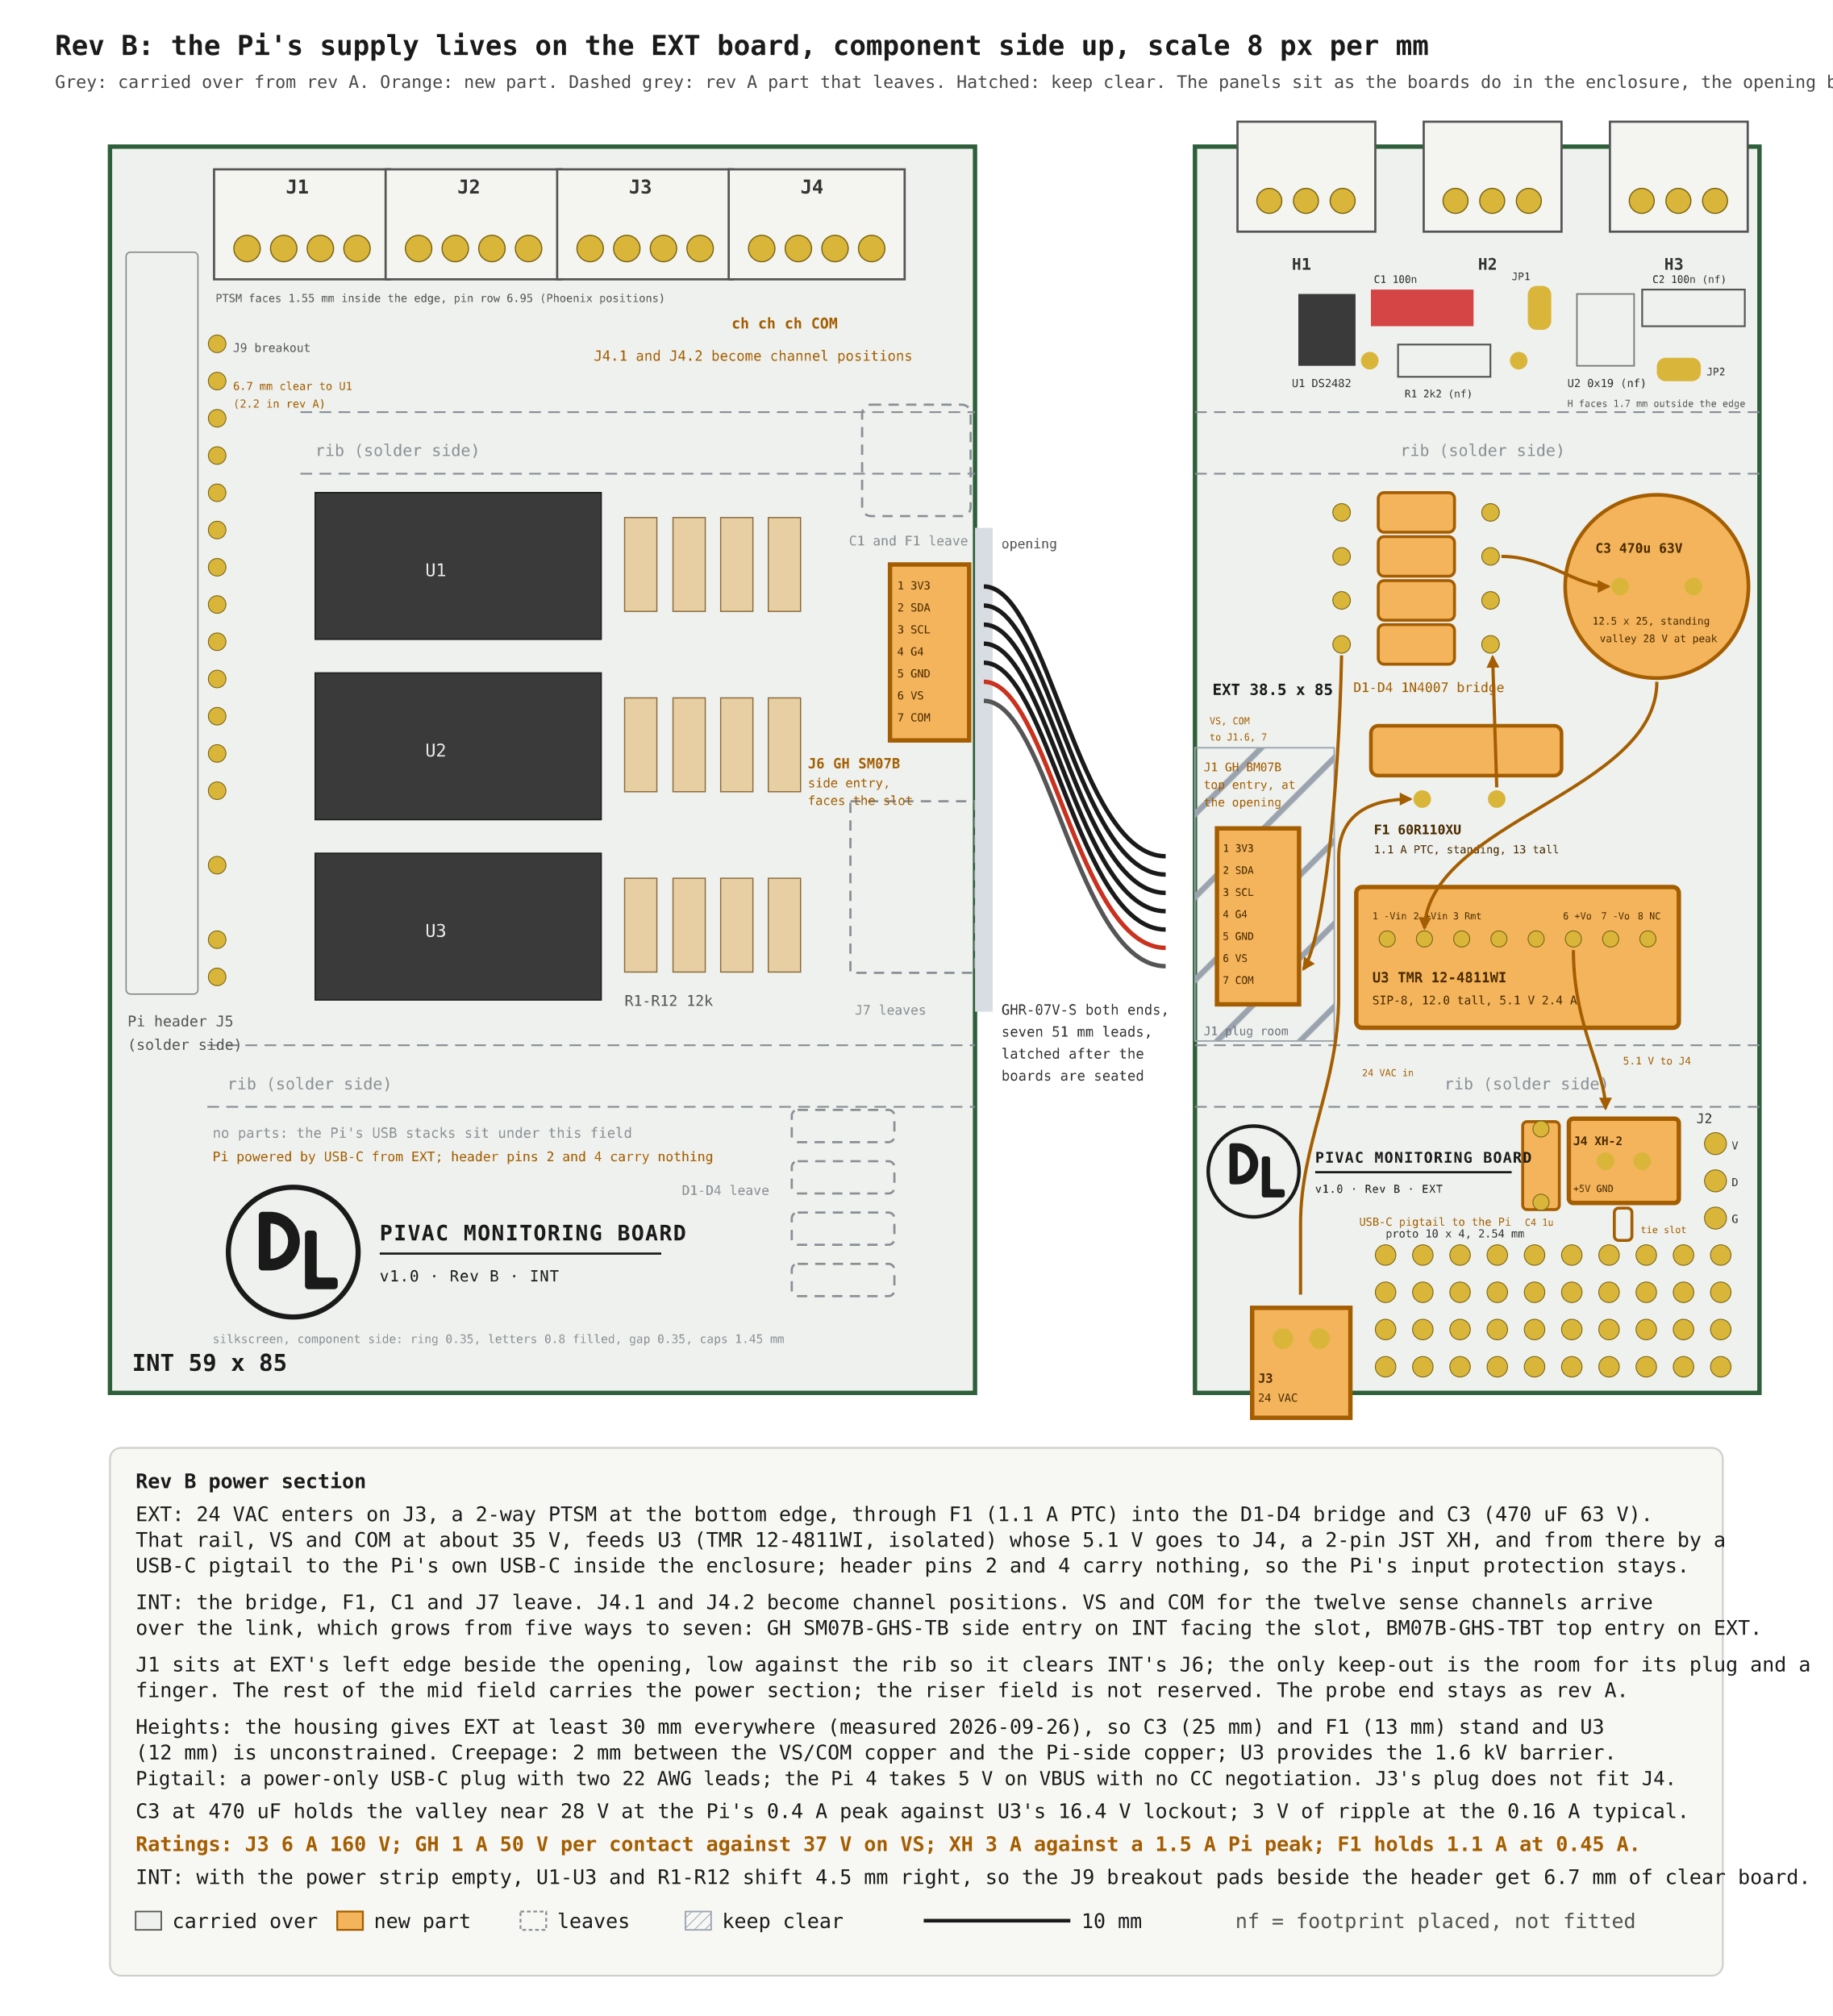
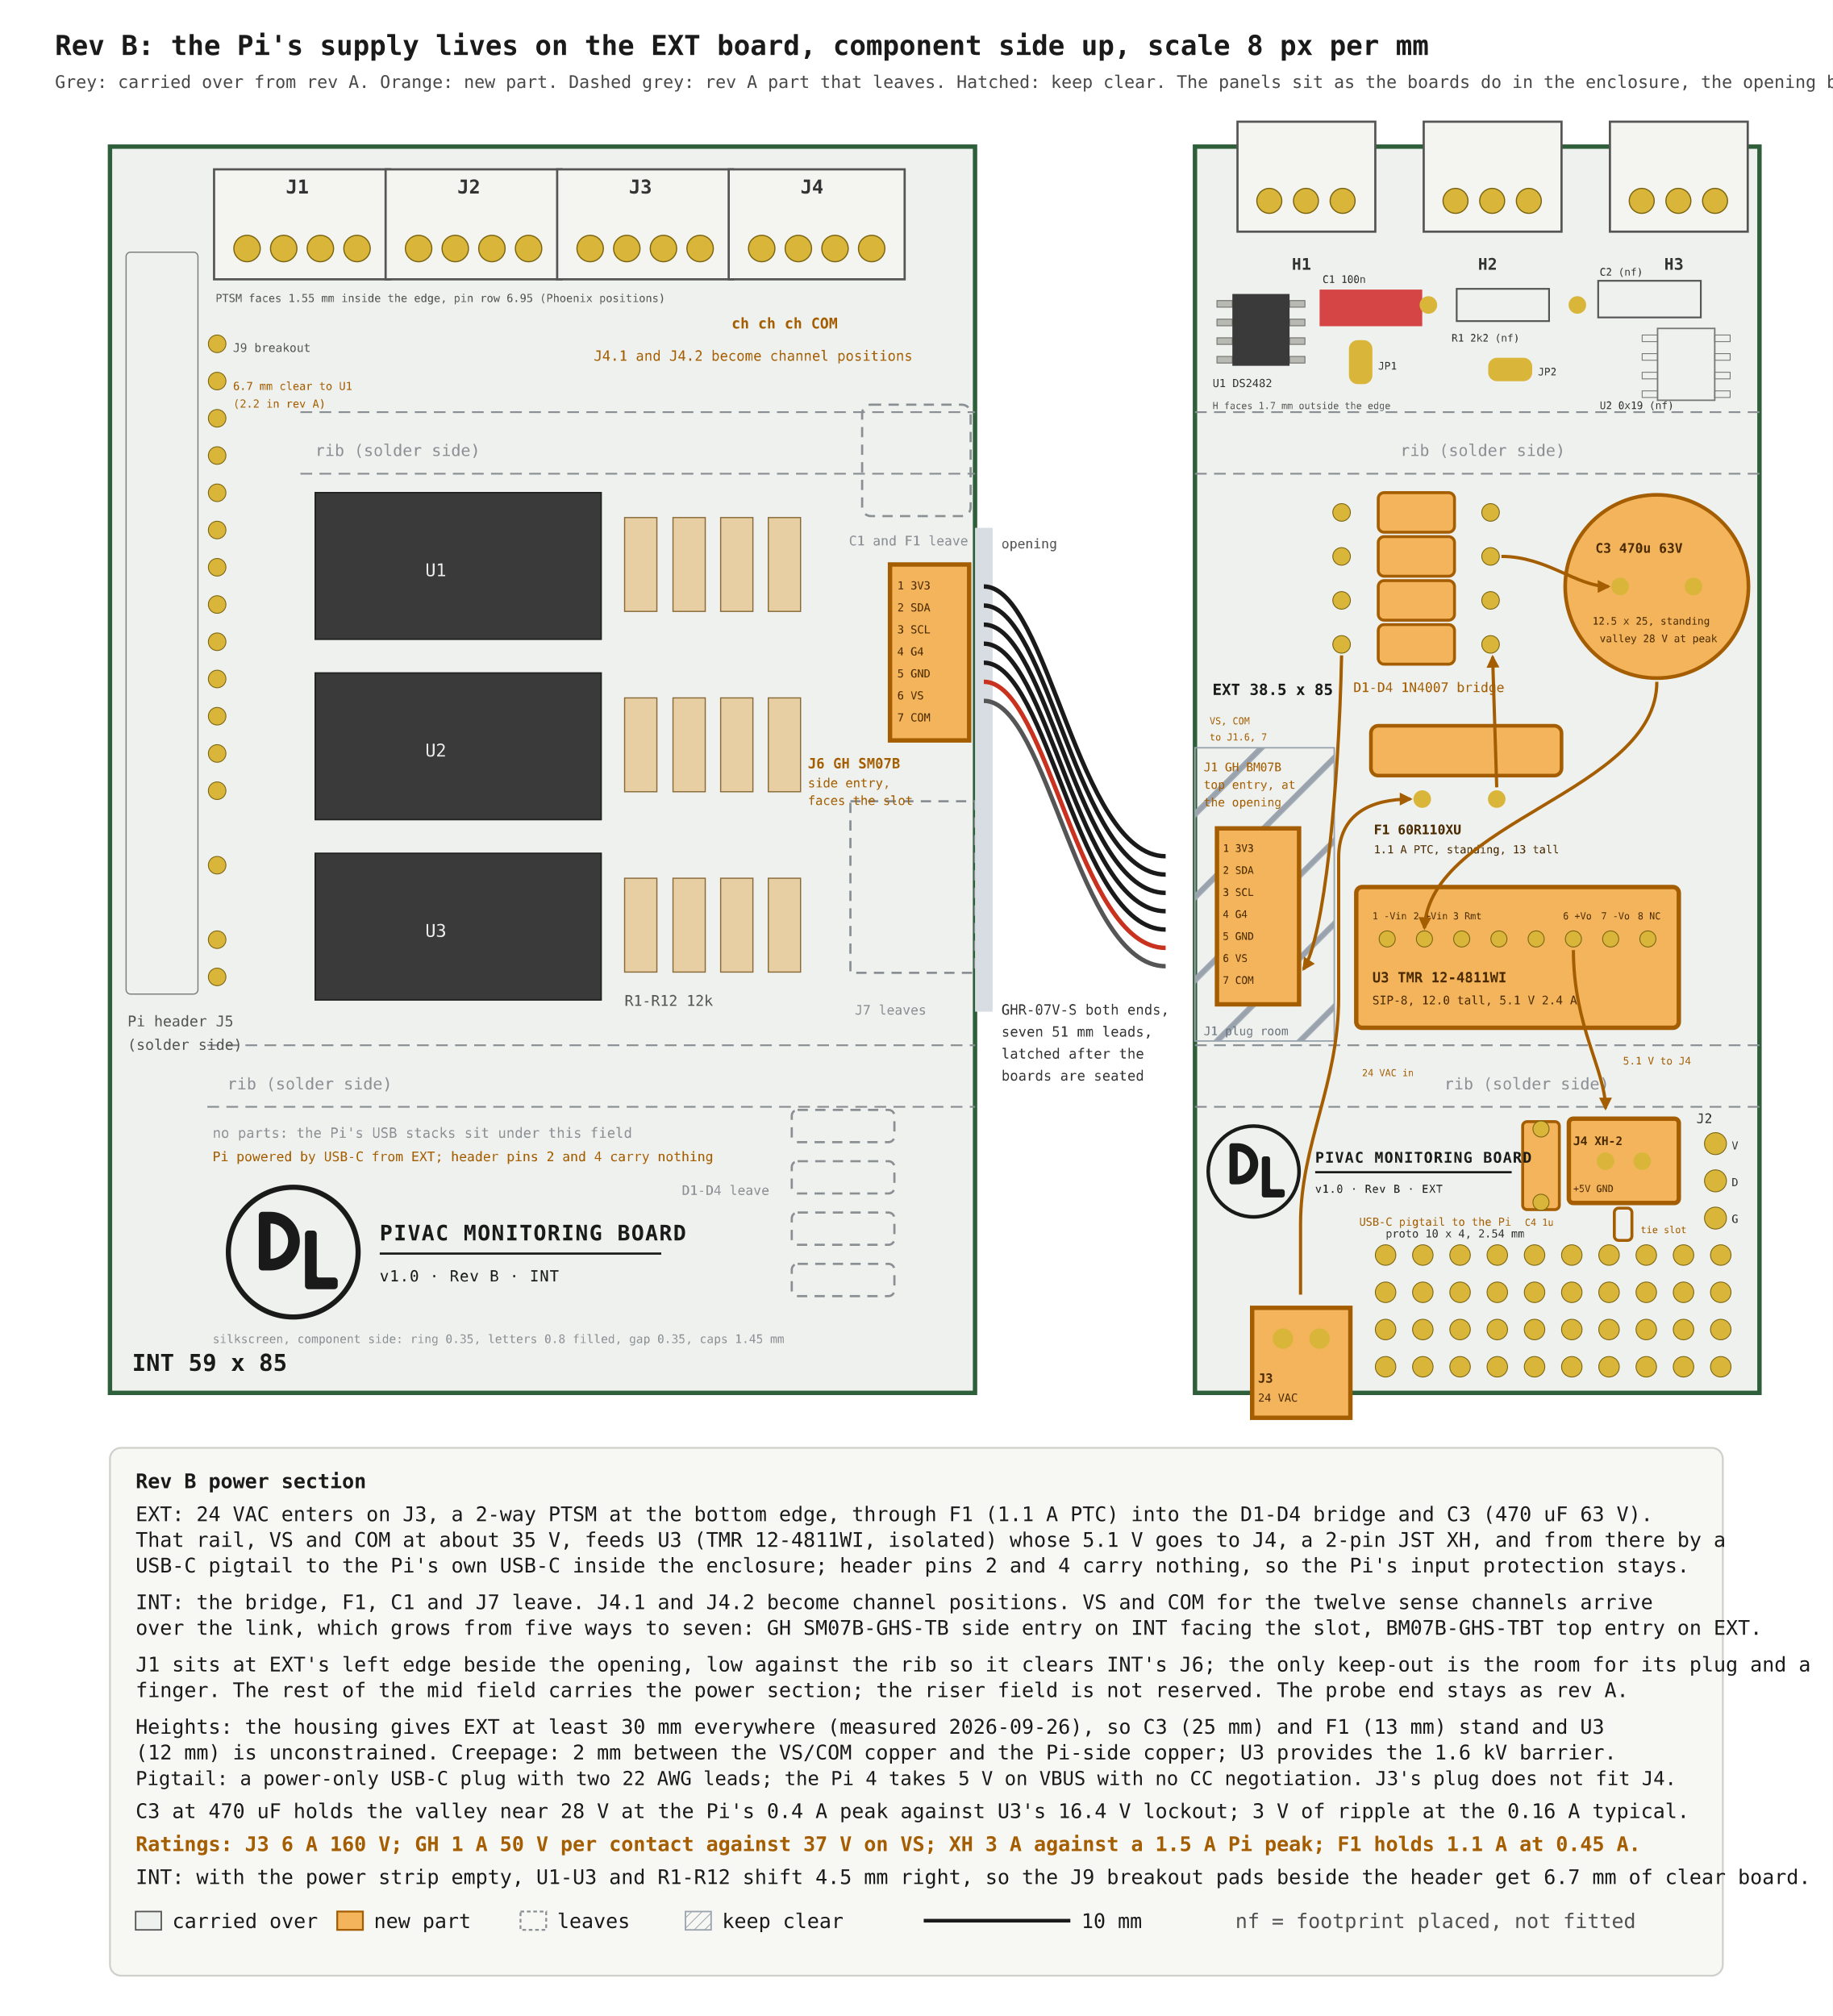
<svg xmlns="http://www.w3.org/2000/svg" viewBox="0 0 1000 1100" role="img" aria-label="Rev B component layout: the 24 VAC entry, rectifier, reservoir and TMR 12-4811WI converter on the EXT board's mid field with a USB-C pigtail to the Pi, a 7-way GH link at the opening carrying VS and COM to the INT board, and the INT board with its power section removed." style="max-width:100%;height:auto">
  <defs>
    <pattern id="hatch" width="4" height="4" patternUnits="userSpaceOnUse" patternTransform="rotate(45)">
      <line x1="0" y1="0" x2="0" y2="4" stroke="#9aa3ad" stroke-width="0.8" />
    </pattern>
    <marker id="arr" viewBox="0 0 6 6" refX="5" refY="3" markerWidth="4" markerHeight="4" orient="auto">
      <path d="M0,0 L6,3 L0,6 z" fill="#a45d00" />
    </marker>
  </defs>
  <rect x="0" y="0" width="1000" height="1100" fill="#ffffff" />
  <g font-family="IBM Plex Mono, ui-monospace, monospace" fill="#1a1a1a">
    <text x="30" y="30" font-size="15" font-weight="700">Rev B: the Pi's supply lives on the EXT board, component side up, scale 8 px per mm</text>
    <text x="30" y="48" font-size="9.5" opacity="0.8">Grey: carried over from rev A. Orange: new part. Dashed grey: rev A part that leaves. Hatched: keep clear. The panels sit as the boards do in the enclosure, the opening between them.</text>
    <g transform="translate(60,80) scale(8)">
      <rect x="0" y="0" width="59" height="85" fill="#eef1ee" stroke="#2f5f3a" stroke-width="0.3" />
      <text x="1.5" y="83.5" font-size="1.6" font-weight="700">INT 59 x 85</text>
      <g stroke="#8a8f94" stroke-width="0.12" stroke-dasharray="0.8 0.5" fill="none">
        <line x1="12.99" y1="18.11" x2="59" y2="18.11" />
        <line x1="12.99" y1="22.31" x2="59" y2="22.31" />
        <line x1="6.64" y1="61.29" x2="59" y2="61.29" />
        <line x1="6.64" y1="65.49" x2="59" y2="65.49" />
      </g>
      <text x="14" y="21.1" font-size="1.1" fill="#8a8f94">rib (solder side)</text>
      <text x="8" y="64.3" font-size="1.1" fill="#8a8f94">rib (solder side)</text>
      <rect x="1.1" y="7.2" width="4.9" height="50.6" rx="0.3" fill="none" stroke="#7c7c78" stroke-width="0.08" />
      <text x="1.2" y="60" font-size="1.0" fill="#555">Pi header J5</text>
      <text x="1.2" y="61.6" font-size="1.0" fill="#555">(solder side)</text>
      <g fill="#f4f4f1" stroke="#555" stroke-width="0.15">
        <rect x="7.1" y="1.55" width="12" height="7.5" />
        <rect x="18.8" y="1.55" width="12" height="7.5" />
        <rect x="30.5" y="1.55" width="12" height="7.5" />
        <rect x="42.2" y="1.55" width="12" height="7.5" />
      </g>
      <g fill="#d9b53a" stroke="#7a6410" stroke-width="0.08">
        <circle cx="9.35" cy="6.95" r="0.9" />
        <circle cx="11.85" cy="6.95" r="0.9" />
        <circle cx="14.35" cy="6.95" r="0.9" />
        <circle cx="16.85" cy="6.95" r="0.9" />
        <circle cx="21.05" cy="6.95" r="0.9" />
        <circle cx="23.55" cy="6.95" r="0.9" />
        <circle cx="26.05" cy="6.95" r="0.9" />
        <circle cx="28.55" cy="6.95" r="0.9" />
        <circle cx="32.75" cy="6.95" r="0.9" />
        <circle cx="35.25" cy="6.95" r="0.9" />
        <circle cx="37.75" cy="6.95" r="0.9" />
        <circle cx="40.25" cy="6.95" r="0.9" />
        <circle cx="44.45" cy="6.95" r="0.9" />
        <circle cx="46.95" cy="6.95" r="0.9" />
        <circle cx="49.45" cy="6.95" r="0.9" />
        <circle cx="51.95" cy="6.95" r="0.9" />
      </g>
      <g font-size="1.3" font-weight="700" fill="#333">
        <text x="12" y="3.2">J1</text>
        <text x="23.7" y="3.2">J2</text>
        <text x="35.4" y="3.2">J3</text>
        <text x="47.1" y="3.2">J4</text>
      </g>
      <text x="42.4" y="12.4" font-size="1.0" font-weight="700" fill="#a45d00">ch  ch  ch  COM</text>
      <text x="7.2" y="10.6" font-size="0.75" fill="#555">PTSM faces 1.55 mm inside the edge, pin row 6.95 (Phoenix positions)</text>
      <text x="33" y="14.6" font-size="0.95" fill="#a45d00">J4.1 and J4.2 become channel positions</text>
      <g fill="#d9b53a" stroke="#7a6410" stroke-width="0.06">
        <circle cx="7.31" cy="13.45" r="0.6" />
        <circle cx="7.31" cy="15.99" r="0.6" />
        <circle cx="7.31" cy="18.53" r="0.6" />
        <circle cx="7.31" cy="21.07" r="0.6" />
        <circle cx="7.31" cy="23.61" r="0.6" />
        <circle cx="7.31" cy="26.15" r="0.6" />
        <circle cx="7.31" cy="28.69" r="0.6" />
        <circle cx="7.31" cy="31.23" r="0.6" />
        <circle cx="7.31" cy="33.77" r="0.6" />
        <circle cx="7.31" cy="36.31" r="0.6" />
        <circle cx="7.31" cy="38.85" r="0.6" />
        <circle cx="7.31" cy="41.39" r="0.6" />
        <circle cx="7.31" cy="43.93" r="0.6" />
        <circle cx="7.31" cy="49.01" r="0.6" />
        <circle cx="7.31" cy="54.09" r="0.6" />
        <circle cx="7.31" cy="56.63" r="0.6" />
      </g>
      <text x="8.4" y="14" font-size="0.8" fill="#555">J9 breakout</text>
      <text x="8.4" y="16.6" font-size="0.75" fill="#a45d00">6.7 mm clear to U1</text>
      <text x="8.4" y="17.8" font-size="0.75" fill="#a45d00">(2.2 in rev A)</text>
      <g fill="#3a3a3a" stroke="#222" stroke-width="0.1">
        <rect x="14" y="23.6" width="19.5" height="10" />
        <rect x="14" y="35.9" width="19.5" height="10" />
        <rect x="14" y="48.2" width="19.5" height="10" />
      </g>
      <g font-size="1.2" fill="#eee">
        <text x="21.5" y="29.3">U1</text>
        <text x="21.5" y="41.6">U2</text>
        <text x="21.5" y="53.9">U3</text>
      </g>
      <g fill="#e7cfa3" stroke="#8a6a3a" stroke-width="0.08">
        <rect x="35.1" y="25.3" width="2.2" height="6.4" />
        <rect x="38.4" y="25.3" width="2.2" height="6.4" />
        <rect x="41.65" y="25.3" width="2.2" height="6.4" />
        <rect x="44.9" y="25.3" width="2.2" height="6.4" />
        <rect x="35.1" y="37.6" width="2.2" height="6.4" />
        <rect x="38.4" y="37.6" width="2.2" height="6.4" />
        <rect x="41.65" y="37.6" width="2.2" height="6.4" />
        <rect x="44.9" y="37.6" width="2.2" height="6.4" />
        <rect x="35.1" y="49.9" width="2.2" height="6.4" />
        <rect x="38.4" y="49.9" width="2.2" height="6.4" />
        <rect x="41.65" y="49.9" width="2.2" height="6.4" />
        <rect x="44.9" y="49.9" width="2.2" height="6.4" />
      </g>
      <text x="35.1" y="58.6" font-size="1.0" fill="#555">R1-R12 12k</text>
      <g fill="none" stroke="#8a8f94" stroke-width="0.15" stroke-dasharray="0.7 0.5">
        <rect x="51.3" y="17.6" width="7.4" height="7.6" rx="0.6" />
        <rect x="46.5" y="65.7" width="7" height="2.2" rx="0.4" />
        <rect x="46.5" y="69.2" width="7" height="2.2" rx="0.4" />
        <rect x="46.5" y="72.7" width="7" height="2.2" rx="0.4" />
        <rect x="46.5" y="76.2" width="7" height="2.2" rx="0.4" />
        <rect x="50.5" y="44.65" width="8.5" height="11.7" />
      </g>
      <g font-size="0.9" fill="#8a8f94">
        <text x="50.4" y="27.2">C1 and F1 leave</text>
        <text x="39" y="71.5">D1-D4 leave</text>
        <text x="50.8" y="59.2">J7 leaves</text>
      </g>
      <rect x="59" y="26" width="1.2" height="33" fill="#d8dde3" />
      <rect x="53.2" y="28.5" width="5.4" height="12" fill="#f3b45c" stroke="#a45d00" stroke-width="0.3" />
      <g fill="#4a2a00" font-size="0.75">
        <text x="53.7" y="30.2">1 3V3</text>
        <text x="53.7" y="31.7">2 SDA</text>
        <text x="53.7" y="33.2">3 SCL</text>
        <text x="53.7" y="34.7">4 G4</text>
        <text x="53.7" y="36.2">5 GND</text>
        <text x="53.7" y="37.7">6 VS</text>
        <text x="53.7" y="39.2">7 COM</text>
      </g>
      <text x="47.6" y="42.4" font-size="0.95" font-weight="700" fill="#a45d00">J6 GH SM07B</text>
      <text x="47.6" y="43.7" font-size="0.85" fill="#a45d00">side entry,</text>
      <text x="47.6" y="44.9" font-size="0.85" fill="#a45d00">faces the slot</text>
      <text x="7" y="67.6" font-size="0.95" fill="#8a8f94">no parts: the Pi's USB stacks sit under this field</text>
      <text x="7" y="69.2" font-size="0.9" fill="#a45d00">Pi powered by USB-C from EXT; header pins 2 and 4 carry nothing</text>
      <g transform="translate(12.5,75.4)">
        <circle cx="0" cy="0" r="4.425" fill="none" stroke="#1a1a1a" stroke-width="0.35" />
        <path d="M -2.35 1.01 L -2.35 -2.51 A 0.24 0.24 0 0 1 -2.11 -2.75 L -1.55 -2.75 A 2 2 0 0 1 -1.55 1.25 L -2.11 1.25 A 0.24 0.24 0 0 1 -2.35 1.01 Z M -1.55 -1.95 L -1.55 0.45 A 1.2 1.2 0 0 0 -1.55 -1.95 Z" fill="#1a1a1a" fill-rule="nonzero" />
        <path d="M 0.8 -1.23 A 0.24 0.24 0 0 1 1.04 -1.47 L 1.36 -1.47 A 0.24 0.24 0 0 1 1.6 -1.23 L 1.6 1.59 A 0.14 0.14 0 0 0 1.74 1.73 L 2.793 1.73 A 0.24 0.24 0 0 1 3.033 1.97 L 3.033 2.29 A 0.24 0.24 0 0 1 2.793 2.53 L 1.04 2.53 A 0.24 0.24 0 0 1 0.8 2.29 Z" fill="#1a1a1a" />
      </g>
      <text x="18.4" y="74.6" font-size="1.45" font-weight="700" letter-spacing="0.08">PIVAC MONITORING BOARD</text>
      <line x1="18.4" y1="75.5" x2="37.6" y2="75.5" stroke="#1a1a1a" stroke-width="0.15" />
      <text x="18.4" y="77.4" font-size="1.05" letter-spacing="0.05">v1.0  ·  Rev B  ·  INT</text>
      <text x="7" y="81.6" font-size="0.8" fill="#8a8f94">silkscreen, component side: ring 0.35, letters 0.8 filled, gap 0.35, caps 1.45 mm</text>
    </g>
    <g transform="translate(60,80) scale(8)">
      <g stroke-width="0.3" fill="none" stroke="#1a1a1a">
        <path d="M 59.6 30 C 64 30, 66 48.4, 72 48.4" />
        <path d="M 59.6 31.3 C 64 31.3, 66 49.65, 72 49.65" />
        <path d="M 59.6 32.6 C 64 32.6, 66 50.9, 72 50.9" />
        <path d="M 59.6 33.9 C 64 33.9, 66 52.15, 72 52.15" />
        <path d="M 59.6 35.2 C 64 35.2, 66 53.4, 72 53.4" />
      </g>
      <g stroke-width="0.3" fill="none">
        <path d="M 59.6 36.5 C 64 36.5, 66 54.65, 72 54.65" stroke="#c8321e" />
        <path d="M 59.6 37.8 C 64 37.8, 66 55.9, 72 55.9" stroke="#555" />
      </g>
      <text x="60.8" y="59.2" font-size="0.95" fill="#333">GHR-07V-S both ends,</text>
      <text x="60.8" y="60.7" font-size="0.95" fill="#333">seven 51 mm leads,</text>
      <text x="60.8" y="62.2" font-size="0.95" fill="#333">latched after the</text>
      <text x="60.8" y="63.7" font-size="0.95" fill="#333">boards are seated</text>
      <text x="60.8" y="27.4" font-size="0.9" fill="#555">opening</text>
    </g>
    <g transform="translate(652,80) scale(8)">
      <rect x="0" y="0" width="38.5" height="85" fill="#eef1ee" stroke="#2f5f3a" stroke-width="0.3" />
      <text x="1.2" y="37.4" font-size="1.05" font-weight="700">EXT 38.5 x 85</text>
      <g stroke="#8a8f94" stroke-width="0.12" stroke-dasharray="0.8 0.5" fill="none">
        <line x1="0" y1="18.11" x2="38.5" y2="18.11" />
        <line x1="0" y1="22.31" x2="38.5" y2="22.31" />
        <line x1="0" y1="61.29" x2="38.5" y2="61.29" />
        <line x1="0" y1="65.49" x2="38.5" y2="65.49" />
      </g>
      <text x="14" y="21.1" font-size="1.1" fill="#8a8f94">rib (solder side)</text>
      <text x="17" y="64.3" font-size="1.1" fill="#8a8f94">rib (solder side)</text>
      <rect x="0" y="41" width="9.5" height="20" fill="url(#hatch)" stroke="#9aa3ad" stroke-width="0.1" />
      <text x="0.6" y="60.6" font-size="0.8" fill="#6b737c">J1 plug room</text>
      <g fill="#f4f4f1" stroke="#555" stroke-width="0.15">
        <rect x="2.9" y="-1.7" width="9.4" height="7.5" />
        <rect x="15.6" y="-1.7" width="9.4" height="7.5" />
        <rect x="28.3" y="-1.7" width="9.4" height="7.5" />
      </g>
      <g fill="#d9b53a" stroke="#7a6410" stroke-width="0.08">
        <circle cx="5.07" cy="3.7" r="0.85" />
        <circle cx="7.57" cy="3.7" r="0.85" />
        <circle cx="10.07" cy="3.7" r="0.85" />
        <circle cx="17.77" cy="3.7" r="0.85" />
        <circle cx="20.27" cy="3.7" r="0.85" />
        <circle cx="22.77" cy="3.7" r="0.85" />
        <circle cx="30.47" cy="3.7" r="0.85" />
        <circle cx="32.97" cy="3.7" r="0.85" />
        <circle cx="35.47" cy="3.7" r="0.85" />
      </g>
      <g font-size="1.1" font-weight="700" fill="#333">
        <text x="6.6" y="8.4">H1</text>
        <text x="19.3" y="8.4">H2</text>
        <text x="32" y="8.4">H3</text>
      </g>
-       <text x="25.4" y="17.75" font-size="0.65" fill="#555">H faces 1.7 mm outside the edge</text>
-       <rect x="7.05" y="10.05" width="3.9" height="4.9" fill="#3a3a3a" />
-       <text x="6.6" y="16.4" font-size="0.75" fill="#333">U1 DS2482</text>
-       <rect x="12" y="9.75" width="7" height="2.5" fill="#d64545" />
-       <text x="12.2" y="9.3" font-size="0.7" fill="#333">C1 100n</text>
-       <rect x="13.85" y="13.5" width="6.3" height="2.2" fill="none" stroke="#555" stroke-width="0.12" />
-       <circle cx="11.92" cy="14.6" r="0.6" fill="#d9b53a" />
-       <circle cx="22.08" cy="14.6" r="0.6" fill="#d9b53a" />
-       <text x="14.3" y="17.1" font-size="0.7" fill="#333">R1 2k2 (nf)</text>
-       <rect x="22.7" y="9.5" width="1.6" height="3" rx="0.6" fill="#d9b53a" />
-       <text x="21.6" y="9.1" font-size="0.7" fill="#333">JP1</text>
-       <rect x="26.05" y="10.05" width="3.9" height="4.9" fill="none" stroke="#777" stroke-width="0.1" />
-       <text x="25.4" y="16.4" font-size="0.75" fill="#333">U2 0x19 (nf)</text>
-       <rect x="30.5" y="9.75" width="7" height="2.5" fill="none" stroke="#555" stroke-width="0.12" />
-       <text x="31.2" y="9.3" font-size="0.7" fill="#333">C2 100n (nf)</text>
-       <rect x="31.5" y="14.4" width="3" height="1.6" rx="0.6" fill="#d9b53a" />
-       <text x="34.9" y="15.6" font-size="0.7" fill="#333">JP2</text>
+       <text x="1.2" y="17.9" font-size="0.65" fill="#555">H faces 1.7 mm outside the edge</text>
+       <g fill="#b9b9b3" stroke="#6f6f6a" stroke-width="0.06">
+         <rect x="1.5" y="10.5" width="1.05" height="0.45" />
+         <rect x="1.5" y="11.77" width="1.05" height="0.45" />
+         <rect x="1.5" y="13.04" width="1.05" height="0.45" />
+         <rect x="1.5" y="14.31" width="1.05" height="0.45" />
+         <rect x="6.45" y="10.5" width="1.05" height="0.45" />
+         <rect x="6.45" y="11.77" width="1.05" height="0.45" />
+         <rect x="6.45" y="13.04" width="1.05" height="0.45" />
+         <rect x="6.45" y="14.31" width="1.05" height="0.45" />
+       </g>
+       <rect x="2.55" y="10.05" width="3.9" height="4.9" fill="#3a3a3a" />
+       <text x="1.2" y="16.4" font-size="0.75" fill="#333">U1 DS2482</text>
+       <rect x="8.5" y="9.75" width="7" height="2.5" fill="#d64545" />
+       <text x="8.7" y="9.3" font-size="0.7" fill="#333">C1 100n</text>
+       <rect x="10.5" y="13.2" width="1.6" height="3" rx="0.6" fill="#d9b53a" />
+       <text x="12.5" y="15.2" font-size="0.7" fill="#333">JP1</text>
+       <rect x="17.85" y="9.7" width="6.3" height="2.2" fill="none" stroke="#555" stroke-width="0.12" />
+       <circle cx="15.92" cy="10.8" r="0.6" fill="#d9b53a" />
+       <circle cx="26.08" cy="10.8" r="0.6" fill="#d9b53a" />
+       <text x="17.5" y="13.3" font-size="0.7" fill="#333">R1 2k2 (nf)</text>
+       <rect x="20" y="14.4" width="3" height="1.6" rx="0.6" fill="#d9b53a" />
+       <text x="23.4" y="15.6" font-size="0.7" fill="#333">JP2</text>
+       <rect x="27.5" y="9.15" width="7" height="2.5" fill="none" stroke="#555" stroke-width="0.12" />
+       <text x="27.6" y="8.8" font-size="0.7" fill="#333">C2 (nf)</text>
+       <g fill="none" stroke="#777" stroke-width="0.06">
+         <rect x="30.5" y="12.85" width="1.05" height="0.45" />
+         <rect x="30.5" y="14.12" width="1.05" height="0.45" />
+         <rect x="30.5" y="15.39" width="1.05" height="0.45" />
+         <rect x="30.5" y="16.66" width="1.05" height="0.45" />
+         <rect x="35.45" y="12.85" width="1.05" height="0.45" />
+         <rect x="35.45" y="14.12" width="1.05" height="0.45" />
+         <rect x="35.45" y="15.39" width="1.05" height="0.45" />
+         <rect x="35.45" y="16.66" width="1.05" height="0.45" />
+       </g>
+       <rect x="31.55" y="12.4" width="3.9" height="4.9" fill="none" stroke="#777" stroke-width="0.1" />
+       <text x="27.6" y="17.9" font-size="0.7" fill="#333">U2 0x19 (nf)</text>
      <rect x="1.5" y="46.5" width="5.6" height="12" fill="#f3b45c" stroke="#a45d00" stroke-width="0.3" />
      <g fill="#4a2a00" font-size="0.7">
        <text x="1.9" y="48.1">1 3V3</text>
        <text x="1.9" y="49.6">2 SDA</text>
        <text x="1.9" y="51.1">3 SCL</text>
        <text x="1.9" y="52.6">4 G4</text>
        <text x="1.9" y="54.1">5 GND</text>
        <text x="1.9" y="55.6">6 VS</text>
        <text x="1.9" y="57.1">7 COM</text>
      </g>
      <text x="0.6" y="42.6" font-size="0.8" fill="#a45d00">J1 GH BM07B</text>
      <text x="0.6" y="43.8" font-size="0.8" fill="#a45d00">top entry, at</text>
      <text x="0.6" y="45" font-size="0.8" fill="#a45d00">the opening</text>
      <g fill="#f3b45c" stroke="#a45d00" stroke-width="0.2">
        <rect x="12.5" y="23.6" width="5.2" height="2.7" rx="0.4" />
        <rect x="12.5" y="26.6" width="5.2" height="2.7" rx="0.4" />
        <rect x="12.5" y="29.6" width="5.2" height="2.7" rx="0.4" />
        <rect x="12.5" y="32.6" width="5.2" height="2.7" rx="0.4" />
      </g>
      <g fill="#d9b53a" stroke="#7a6410" stroke-width="0.06">
        <circle cx="10" cy="24.95" r="0.6" />
        <circle cx="20.16" cy="24.95" r="0.6" />
        <circle cx="10" cy="27.95" r="0.6" />
        <circle cx="20.16" cy="27.95" r="0.6" />
        <circle cx="10" cy="30.95" r="0.6" />
        <circle cx="20.16" cy="30.95" r="0.6" />
        <circle cx="10" cy="33.95" r="0.6" />
        <circle cx="20.16" cy="33.95" r="0.6" />
      </g>
      <text x="10.8" y="37.2" font-size="0.9" fill="#a45d00">D1-D4 1N4007 bridge</text>
      <circle cx="31.5" cy="30" r="6.25" fill="#f3b45c" stroke="#a45d00" stroke-width="0.25" />
      <circle cx="29" cy="30" r="0.6" fill="#d9b53a" />
      <circle cx="34" cy="30" r="0.6" fill="#d9b53a" />
      <text x="27.3" y="27.7" font-size="0.9" font-weight="700" fill="#4a2a00">C3 470u 63V</text>
      <text x="27.1" y="32.6" font-size="0.7" fill="#4a2a00">12.5 x 25, standing</text>
      <text x="27.6" y="33.8" font-size="0.7" fill="#4a2a00">valley 28 V at peak</text>
      <rect x="12" y="39.5" width="13" height="3.4" rx="0.5" fill="#f3b45c" stroke="#a45d00" stroke-width="0.25" />
      <circle cx="15.5" cy="44.5" r="0.6" fill="#d9b53a" />
      <circle cx="20.58" cy="44.5" r="0.6" fill="#d9b53a" />
      <text x="12.2" y="46.9" font-size="0.9" font-weight="700" fill="#4a2a00">F1 60R110XU</text>
      <text x="12.2" y="48.2" font-size="0.75" fill="#4a2a00">1.1 A PTC, standing, 13 tall</text>
      <rect x="11" y="50.5" width="22" height="9.6" rx="0.4" fill="#f3b45c" stroke="#a45d00" stroke-width="0.3" />
      <g fill="#d9b53a" stroke="#7a6410" stroke-width="0.06">
        <circle cx="13.11" cy="54.04" r="0.55" />
        <circle cx="15.65" cy="54.04" r="0.55" />
        <circle cx="18.19" cy="54.04" r="0.55" />
        <circle cx="20.73" cy="54.04" r="0.55" />
        <circle cx="23.27" cy="54.04" r="0.55" />
        <circle cx="25.81" cy="54.04" r="0.55" />
        <circle cx="28.35" cy="54.04" r="0.55" />
        <circle cx="30.89" cy="54.04" r="0.55" />
      </g>
      <g fill="#4a2a00" font-size="0.65">
        <text x="12.1" y="52.7">1 -Vin</text>
        <text x="14.9" y="52.7">2 +Vin</text>
        <text x="17.6" y="52.7">3 Rmt</text>
        <text x="25.1" y="52.7">6 +Vo</text>
        <text x="27.7" y="52.7">7 -Vo</text>
        <text x="30.2" y="52.7">8 NC</text>
      </g>
      <text x="12.1" y="57" font-size="0.95" font-weight="700" fill="#4a2a00">U3 TMR 12-4811WI</text>
      <text x="12.1" y="58.5" font-size="0.8" fill="#4a2a00">SIP-8, 12.0 tall, 5.1 V 2.4 A</text>
      <rect x="25.5" y="66.3" width="7.5" height="5.75" rx="0.3" fill="#f3b45c" stroke="#a45d00" stroke-width="0.3" />
      <circle cx="28" cy="69.2" r="0.6" fill="#d9b53a" />
      <circle cx="30.5" cy="69.2" r="0.6" fill="#d9b53a" />
      <text x="25.8" y="68.1" font-size="0.8" font-weight="700" fill="#4a2a00">J4 XH-2</text>
      <text x="25.8" y="71.3" font-size="0.65" fill="#4a2a00">+5V  GND</text>
      <rect x="22.35" y="66.5" width="2.5" height="6" rx="0.3" fill="#f3b45c" stroke="#a45d00" stroke-width="0.2" />
      <circle cx="23.6" cy="67" r="0.55" fill="#d9b53a" stroke="#7a6410" stroke-width="0.06" />
      <circle cx="23.6" cy="72" r="0.55" fill="#d9b53a" stroke="#7a6410" stroke-width="0.06" />
      <text x="22.5" y="73.6" font-size="0.65" fill="#a45d00">C4 1u</text>
      <rect x="28.6" y="72.4" width="1.2" height="2.2" rx="0.3" fill="none" stroke="#a45d00" stroke-width="0.2" />
      <text x="30.4" y="74.1" font-size="0.65" fill="#a45d00">tie slot</text>
      <text x="11.2" y="73.6" font-size="0.75" fill="#a45d00">USB-C pigtail to the Pi</text>
      <g fill="#d9b53a" stroke="#7a6410" stroke-width="0.06">
        <circle cx="35.5" cy="68" r="0.75" />
        <circle cx="35.5" cy="70.54" r="0.75" />
        <circle cx="35.5" cy="73.08" r="0.75" />
      </g>
      <text x="34.2" y="66.6" font-size="0.9" fill="#333">J2</text>
      <text x="36.6" y="68.4" font-size="0.75" fill="#333">V</text>
      <text x="36.6" y="70.9" font-size="0.75" fill="#333">D</text>
      <text x="36.6" y="73.4" font-size="0.75" fill="#333">G</text>
      <g transform="translate(4.0,69.9) scale(0.7)">
        <circle cx="0" cy="0" r="4.425" fill="none" stroke="#1a1a1a" stroke-width="0.35" />
        <path d="M -2.35 1.01 L -2.35 -2.51 A 0.24 0.24 0 0 1 -2.11 -2.75 L -1.55 -2.75 A 2 2 0 0 1 -1.55 1.25 L -2.11 1.25 A 0.24 0.24 0 0 1 -2.35 1.01 Z M -1.55 -1.95 L -1.55 0.45 A 1.2 1.2 0 0 0 -1.55 -1.95 Z" fill="#1a1a1a" fill-rule="nonzero" />
        <path d="M 0.8 -1.23 A 0.24 0.24 0 0 1 1.04 -1.47 L 1.36 -1.47 A 0.24 0.24 0 0 1 1.6 -1.23 L 1.6 1.59 A 0.14 0.14 0 0 0 1.74 1.73 L 2.793 1.73 A 0.24 0.24 0 0 1 3.033 1.97 L 3.033 2.29 A 0.24 0.24 0 0 1 2.793 2.53 L 1.04 2.53 A 0.24 0.24 0 0 1 0.8 2.29 Z" fill="#1a1a1a" />
      </g>
      <text x="8.2" y="69.3" font-size="1.02" font-weight="700" letter-spacing="0.06">PIVAC MONITORING BOARD</text>
      <line x1="8.2" y1="69.95" x2="21.6" y2="69.95" stroke="#1a1a1a" stroke-width="0.15" />
      <text x="8.2" y="71.35" font-size="0.74" letter-spacing="0.04">v1.0  ·  Rev B  ·  EXT</text>
      <g fill="#d9b53a" stroke="#7a6410" stroke-width="0.06">
        <g id="pb">
          <circle cx="13" cy="75.6" r="0.7" />
          <circle cx="15.54" cy="75.6" r="0.7" />
          <circle cx="18.08" cy="75.6" r="0.7" />
          <circle cx="20.62" cy="75.6" r="0.7" />
          <circle cx="23.16" cy="75.6" r="0.7" />
          <circle cx="25.7" cy="75.6" r="0.7" />
          <circle cx="28.24" cy="75.6" r="0.7" />
          <circle cx="30.78" cy="75.6" r="0.7" />
          <circle cx="33.32" cy="75.6" r="0.7" />
          <circle cx="35.86" cy="75.6" r="0.7" />
        </g>
        <use href="#pb" y="2.54" />
        <use href="#pb" y="5.08" />
        <use href="#pb" y="7.62" />
      </g>
      <text x="13" y="74.4" font-size="0.75" fill="#333">proto 10 x 4, 2.54 mm</text>
      <rect x="3.9" y="79.2" width="6.7" height="7.5" fill="#f3b45c" stroke="#a45d00" stroke-width="0.3" />
      <circle cx="6" cy="81.3" r="0.7" fill="#d9b53a" />
      <circle cx="8.5" cy="81.3" r="0.7" fill="#d9b53a" />
      <text x="4.3" y="84.3" font-size="0.85" font-weight="700" fill="#4a2a00">J3</text>
      <text x="4.3" y="85.6" font-size="0.75" fill="#4a2a00">24 VAC</text>
      <g stroke="#a45d00" stroke-width="0.22" fill="none" marker-end="url(#arr)">
        <path d="M 7.2 78.3 L 7.2 73.5 C 7.2 68, 9.8 64, 9.8 58 L 9.8 48.5 C 9.8 45.5, 12 44.5, 14.7 44.5" />
        <path d="M 20.58 43.7 L 20.3 34.8" />
        <path d="M 20.9 27.95 C 24 27.95, 26 30, 28.2 30" />
        <path d="M 31.5 36.5 C 31.5 44, 16 46, 15.65 53.3" />
        <path d="M 25.81 54.8 C 25.81 60, 28 63, 28 65.6" />
        <path d="M 10 34.7 C 9.8 44, 8.8 54, 7.4 56.1" />
      </g>
      <g font-size="0.7" fill="#a45d00">
        <text x="29.2" y="62.6">5.1 V to J4</text>
        <text x="11.4" y="63.4" font-size="0.65">24 VAC in</text>
        <text x="1.0" y="39.4" font-size="0.65">VS, COM</text>
        <text x="1.0" y="40.5" font-size="0.65">to J1.6, 7</text>
      </g>
    </g>
    <g transform="translate(60,790)">
      <rect x="0" y="0" width="880" height="288" rx="6" fill="#f7f7f4" stroke="#d0d0cb" stroke-width="1" />
      <g font-size="11">
        <text x="14" y="22" font-weight="700">Rev B power section</text>
        <text x="14" y="40">EXT: 24 VAC enters on J3, a 2-way PTSM at the bottom edge, through F1 (1.1 A PTC) into the D1-D4 bridge and C3 (470 uF 63 V).</text>
        <text x="14" y="54">That rail, VS and COM at about 35 V, feeds U3 (TMR 12-4811WI, isolated) whose 5.1 V goes to J4, a 2-pin JST XH, and from there by a</text>
        <text x="14" y="68">USB-C pigtail to the Pi's own USB-C inside the enclosure; header pins 2 and 4 carry nothing, so the Pi's input protection stays.</text>
        <text x="14" y="88">INT: the bridge, F1, C1 and J7 leave. J4.1 and J4.2 become channel positions. VS and COM for the twelve sense channels arrive</text>
        <text x="14" y="102">over the link, which grows from five ways to seven: GH SM07B-GHS-TB side entry on INT facing the slot, BM07B-GHS-TBT top entry on EXT.</text>
        <text x="14" y="122">J1 sits at EXT's left edge beside the opening, low against the rib so it clears INT's J6; the only keep-out is the room for its plug and a</text>
        <text x="14" y="136">finger. The rest of the mid field carries the power section; the riser field is not reserved. The probe end stays as rev A.</text>
        <text x="14" y="156">Heights: the housing gives EXT at least 30 mm everywhere (measured 2026-09-26), so C3 (25 mm) and F1 (13 mm) stand and U3</text>
        <text x="14" y="170">(12 mm) is unconstrained. Creepage: 2 mm between the VS/COM copper and the Pi-side copper; U3 provides the 1.6 kV barrier.</text>
        <text x="14" y="184" font-size="10.5">Pigtail: a power-only USB-C plug with two 22 AWG leads; the Pi 4 takes 5 V on VBUS with no CC negotiation. J3's plug does not fit J4.</text>
        <text x="14" y="202">C3 at 470 uF holds the valley near 28 V at the Pi's 0.4 A peak against U3's 16.4 V lockout; 3 V of ripple at the 0.16 A typical.</text>
        <text x="14" y="220" fill="#a45d00" font-weight="700">Ratings: J3 6 A 160 V; GH 1 A 50 V per contact against 37 V on VS; XH 3 A against a 1.5 A Pi peak; F1 holds 1.1 A at 0.45 A.</text>
        <text x="14" y="238">INT: with the power strip empty, U1-U3 and R1-R12 shift 4.5 mm right, so the J9 breakout pads beside the header get 6.7 mm of clear board.</text>
      </g>
      <g font-size="11" transform="translate(14,262)">
        <rect x="0" y="-9" width="14" height="10" fill="#eef1ee" stroke="#555" stroke-width="0.8" />
        <text x="20" y="0">carried over</text>
        <rect x="110" y="-9" width="14" height="10" fill="#f3b45c" stroke="#a45d00" stroke-width="1" />
        <text x="130" y="0">new part</text>
        <rect x="210" y="-9" width="14" height="10" fill="none" stroke="#8a8f94" stroke-width="1" stroke-dasharray="2 1.5" />
        <text x="230" y="0">leaves</text>
        <rect x="300" y="-9" width="14" height="10" fill="url(#hatch)" stroke="#9aa3ad" stroke-width="0.8" />
        <text x="320" y="0">keep clear</text>
        <line x1="430" y1="-4" x2="510" y2="-4" stroke="#1a1a1a" stroke-width="2" />
        <text x="516" y="0">10 mm</text>
        <text x="600" y="0" opacity="0.75">nf = footprint placed, not fitted</text>
      </g>
    </g>
  </g>
</svg>
